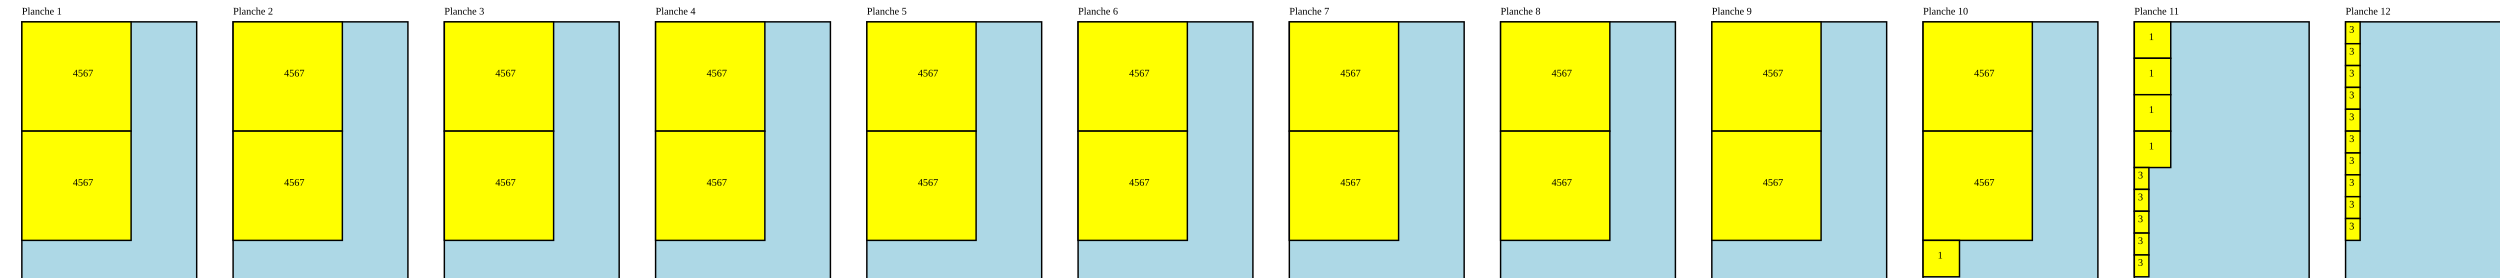
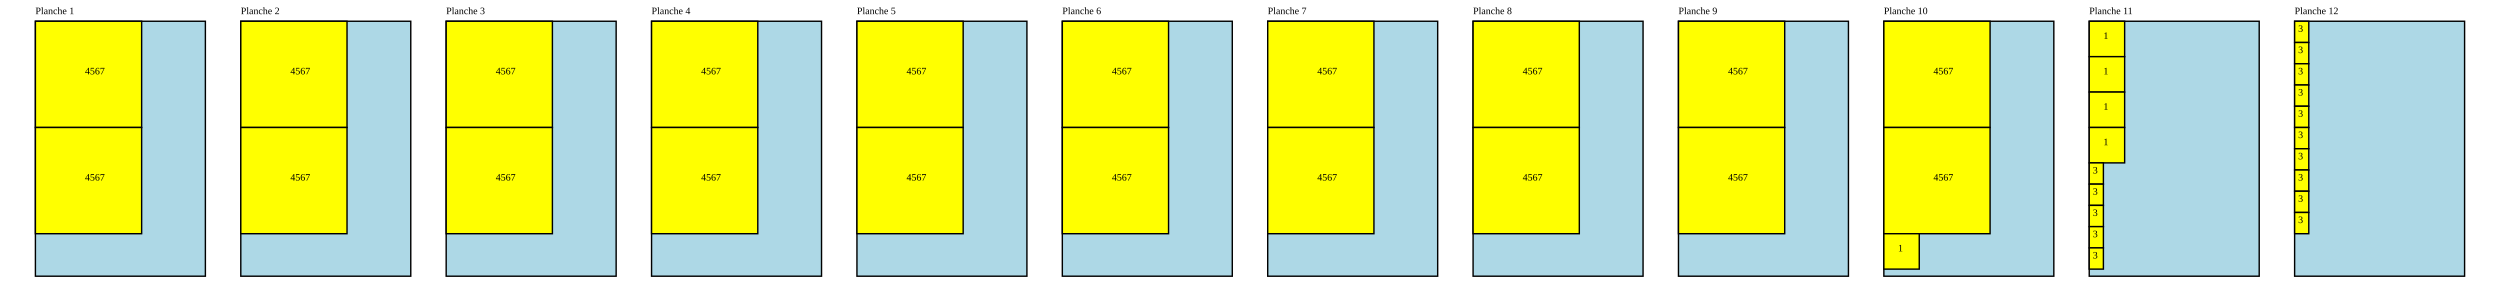
- <svg xmlns="http://www.w3.org/2000/svg" version="1.1">
-   <text x="30" y="20" style="font-size:14px;color:black;">Planche 1</text>
-   <rect width="240" height="360" x="30" y="30" style="fill:lightblue; stroke:black; stroke-width:2px;" />
-   <rect width="150" height="150" x="30" y="30" style="fill:yellow; stroke:black; stroke-width:2px;" />
-   <text x="100" y="105" style="font-size:14px;color:black;">4567</text>
-   <rect width="150" height="150" x="30" y="180" style="fill:yellow; stroke:black; stroke-width:2px;" />
-   <text x="100" y="255" style="font-size:14px;color:black;">4567</text>
-   <text x="320" y="20" style="font-size:14px;color:black;">Planche 2</text>
-   <rect width="240" height="360" x="320" y="30" style="fill:lightblue; stroke:black; stroke-width:2px;" />
-   <rect width="150" height="150" x="320" y="30" style="fill:yellow; stroke:black; stroke-width:2px;" />
-   <text x="390" y="105" style="font-size:14px;color:black;">4567</text>
-   <rect width="150" height="150" x="320" y="180" style="fill:yellow; stroke:black; stroke-width:2px;" />
-   <text x="390" y="255" style="font-size:14px;color:black;">4567</text>
-   <text x="610" y="20" style="font-size:14px;color:black;">Planche 3</text>
-   <rect width="240" height="360" x="610" y="30" style="fill:lightblue; stroke:black; stroke-width:2px;" />
-   <rect width="150" height="150" x="610" y="30" style="fill:yellow; stroke:black; stroke-width:2px;" />
-   <text x="680" y="105" style="font-size:14px;color:black;">4567</text>
-   <rect width="150" height="150" x="610" y="180" style="fill:yellow; stroke:black; stroke-width:2px;" />
-   <text x="680" y="255" style="font-size:14px;color:black;">4567</text>
-   <text x="900" y="20" style="font-size:14px;color:black;">Planche 4</text>
-   <rect width="240" height="360" x="900" y="30" style="fill:lightblue; stroke:black; stroke-width:2px;" />
-   <rect width="150" height="150" x="900" y="30" style="fill:yellow; stroke:black; stroke-width:2px;" />
-   <text x="970" y="105" style="font-size:14px;color:black;">4567</text>
-   <rect width="150" height="150" x="900" y="180" style="fill:yellow; stroke:black; stroke-width:2px;" />
-   <text x="970" y="255" style="font-size:14px;color:black;">4567</text>
-   <text x="1190" y="20" style="font-size:14px;color:black;">Planche 5</text>
-   <rect width="240" height="360" x="1190" y="30" style="fill:lightblue; stroke:black; stroke-width:2px;" />
-   <rect width="150" height="150" x="1190" y="30" style="fill:yellow; stroke:black; stroke-width:2px;" />
-   <text x="1260" y="105" style="font-size:14px;color:black;">4567</text>
-   <rect width="150" height="150" x="1190" y="180" style="fill:yellow; stroke:black; stroke-width:2px;" />
-   <text x="1260" y="255" style="font-size:14px;color:black;">4567</text>
-   <text x="1480" y="20" style="font-size:14px;color:black;">Planche 6</text>
-   <rect width="240" height="360" x="1480" y="30" style="fill:lightblue; stroke:black; stroke-width:2px;" />
-   <rect width="150" height="150" x="1480" y="30" style="fill:yellow; stroke:black; stroke-width:2px;" />
-   <text x="1550" y="105" style="font-size:14px;color:black;">4567</text>
-   <rect width="150" height="150" x="1480" y="180" style="fill:yellow; stroke:black; stroke-width:2px;" />
-   <text x="1550" y="255" style="font-size:14px;color:black;">4567</text>
-   <text x="1770" y="20" style="font-size:14px;color:black;">Planche 7</text>
-   <rect width="240" height="360" x="1770" y="30" style="fill:lightblue; stroke:black; stroke-width:2px;" />
-   <rect width="150" height="150" x="1770" y="30" style="fill:yellow; stroke:black; stroke-width:2px;" />
-   <text x="1840" y="105" style="font-size:14px;color:black;">4567</text>
-   <rect width="150" height="150" x="1770" y="180" style="fill:yellow; stroke:black; stroke-width:2px;" />
-   <text x="1840" y="255" style="font-size:14px;color:black;">4567</text>
-   <text x="2060" y="20" style="font-size:14px;color:black;">Planche 8</text>
-   <rect width="240" height="360" x="2060" y="30" style="fill:lightblue; stroke:black; stroke-width:2px;" />
-   <rect width="150" height="150" x="2060" y="30" style="fill:yellow; stroke:black; stroke-width:2px;" />
-   <text x="2130" y="105" style="font-size:14px;color:black;">4567</text>
-   <rect width="150" height="150" x="2060" y="180" style="fill:yellow; stroke:black; stroke-width:2px;" />
-   <text x="2130" y="255" style="font-size:14px;color:black;">4567</text>
-   <text x="2350" y="20" style="font-size:14px;color:black;">Planche 9</text>
-   <rect width="240" height="360" x="2350" y="30" style="fill:lightblue; stroke:black; stroke-width:2px;" />
-   <rect width="150" height="150" x="2350" y="30" style="fill:yellow; stroke:black; stroke-width:2px;" />
-   <text x="2420" y="105" style="font-size:14px;color:black;">4567</text>
-   <rect width="150" height="150" x="2350" y="180" style="fill:yellow; stroke:black; stroke-width:2px;" />
-   <text x="2420" y="255" style="font-size:14px;color:black;">4567</text>
-   <text x="2640" y="20" style="font-size:14px;color:black;">Planche 10</text>
-   <rect width="240" height="360" x="2640" y="30" style="fill:lightblue; stroke:black; stroke-width:2px;" />
-   <rect width="150" height="150" x="2640" y="30" style="fill:yellow; stroke:black; stroke-width:2px;" />
-   <text x="2710" y="105" style="font-size:14px;color:black;">4567</text>
-   <rect width="150" height="150" x="2640" y="180" style="fill:yellow; stroke:black; stroke-width:2px;" />
-   <text x="2710" y="255" style="font-size:14px;color:black;">4567</text>
-   <rect width="50" height="50" x="2640" y="330" style="fill:yellow; stroke:black; stroke-width:2px;" />
-   <text x="2660" y="355" style="font-size:14px;color:black;">1</text>
-   <text x="2930" y="20" style="font-size:14px;color:black;">Planche 11</text>
-   <rect width="240" height="360" x="2930" y="30" style="fill:lightblue; stroke:black; stroke-width:2px;" />
-   <rect width="50" height="50" x="2930" y="30" style="fill:yellow; stroke:black; stroke-width:2px;" />
-   <text x="2950" y="55" style="font-size:14px;color:black;">1</text>
-   <rect width="50" height="50" x="2930" y="80" style="fill:yellow; stroke:black; stroke-width:2px;" />
-   <text x="2950" y="105" style="font-size:14px;color:black;">1</text>
-   <rect width="50" height="50" x="2930" y="130" style="fill:yellow; stroke:black; stroke-width:2px;" />
-   <text x="2950" y="155" style="font-size:14px;color:black;">1</text>
-   <rect width="50" height="50" x="2930" y="180" style="fill:yellow; stroke:black; stroke-width:2px;" />
-   <text x="2950" y="205" style="font-size:14px;color:black;">1</text>
-   <rect width="20" height="30" x="2930" y="230" style="fill:yellow; stroke:black; stroke-width:2px;" />
-   <text x="2935" y="245" style="font-size:14px;color:black;">3</text>
-   <rect width="20" height="30" x="2930" y="260" style="fill:yellow; stroke:black; stroke-width:2px;" />
-   <text x="2935" y="275" style="font-size:14px;color:black;">3</text>
-   <rect width="20" height="30" x="2930" y="290" style="fill:yellow; stroke:black; stroke-width:2px;" />
-   <text x="2935" y="305" style="font-size:14px;color:black;">3</text>
-   <rect width="20" height="30" x="2930" y="320" style="fill:yellow; stroke:black; stroke-width:2px;" />
-   <text x="2935" y="335" style="font-size:14px;color:black;">3</text>
-   <rect width="20" height="30" x="2930" y="350" style="fill:yellow; stroke:black; stroke-width:2px;" />
-   <text x="2935" y="365" style="font-size:14px;color:black;">3</text>
-   <text x="3220" y="20" style="font-size:14px;color:black;">Planche 12</text>
-   <rect width="240" height="360" x="3220" y="30" style="fill:lightblue; stroke:black; stroke-width:2px;" />
-   <rect width="20" height="30" x="3220" y="30" style="fill:yellow; stroke:black; stroke-width:2px;" />
-   <text x="3225" y="45" style="font-size:14px;color:black;">3</text>
-   <rect width="20" height="30" x="3220" y="60" style="fill:yellow; stroke:black; stroke-width:2px;" />
-   <text x="3225" y="75" style="font-size:14px;color:black;">3</text>
-   <rect width="20" height="30" x="3220" y="90" style="fill:yellow; stroke:black; stroke-width:2px;" />
-   <text x="3225" y="105" style="font-size:14px;color:black;">3</text>
-   <rect width="20" height="30" x="3220" y="120" style="fill:yellow; stroke:black; stroke-width:2px;" />
-   <text x="3225" y="135" style="font-size:14px;color:black;">3</text>
-   <rect width="20" height="30" x="3220" y="150" style="fill:yellow; stroke:black; stroke-width:2px;" />
-   <text x="3225" y="165" style="font-size:14px;color:black;">3</text>
-   <rect width="20" height="30" x="3220" y="180" style="fill:yellow; stroke:black; stroke-width:2px;" />
-   <text x="3225" y="195" style="font-size:14px;color:black;">3</text>
-   <rect width="20" height="30" x="3220" y="210" style="fill:yellow; stroke:black; stroke-width:2px;" />
-   <text x="3225" y="225" style="font-size:14px;color:black;">3</text>
-   <rect width="20" height="30" x="3220" y="240" style="fill:yellow; stroke:black; stroke-width:2px;" />
-   <text x="3225" y="255" style="font-size:14px;color:black;">3</text>
-   <rect width="20" height="30" x="3220" y="270" style="fill:yellow; stroke:black; stroke-width:2px;" />
-   <text x="3225" y="285" style="font-size:14px;color:black;">3</text>
-   <rect width="20" height="30" x="3220" y="300" style="fill:yellow; stroke:black; stroke-width:2px;" />
-   <text x="3225" y="315" style="font-size:14px;color:black;">3</text>
+ <svg xmlns="http://www.w3.org/2000/svg" version="1.1" width="3530" height="420">
+   <text x="50" y="20" style="font-size:14px;color:black;">Planche 1</text>
+   <rect width="240" height="360" x="50" y="30" style="fill:lightblue; stroke:black; stroke-width:2px;" />
+   <rect width="150" height="150" x="50" y="30" style="fill:yellow; stroke:black; stroke-width:2px;" />
+   <text x="120" y="105" style="font-size:14px;color:black;">4567</text>
+   <rect width="150" height="150" x="50" y="180" style="fill:yellow; stroke:black; stroke-width:2px;" />
+   <text x="120" y="255" style="font-size:14px;color:black;">4567</text>
+   <text x="340" y="20" style="font-size:14px;color:black;">Planche 2</text>
+   <rect width="240" height="360" x="340" y="30" style="fill:lightblue; stroke:black; stroke-width:2px;" />
+   <rect width="150" height="150" x="340" y="30" style="fill:yellow; stroke:black; stroke-width:2px;" />
+   <text x="410" y="105" style="font-size:14px;color:black;">4567</text>
+   <rect width="150" height="150" x="340" y="180" style="fill:yellow; stroke:black; stroke-width:2px;" />
+   <text x="410" y="255" style="font-size:14px;color:black;">4567</text>
+   <text x="630" y="20" style="font-size:14px;color:black;">Planche 3</text>
+   <rect width="240" height="360" x="630" y="30" style="fill:lightblue; stroke:black; stroke-width:2px;" />
+   <rect width="150" height="150" x="630" y="30" style="fill:yellow; stroke:black; stroke-width:2px;" />
+   <text x="700" y="105" style="font-size:14px;color:black;">4567</text>
+   <rect width="150" height="150" x="630" y="180" style="fill:yellow; stroke:black; stroke-width:2px;" />
+   <text x="700" y="255" style="font-size:14px;color:black;">4567</text>
+   <text x="920" y="20" style="font-size:14px;color:black;">Planche 4</text>
+   <rect width="240" height="360" x="920" y="30" style="fill:lightblue; stroke:black; stroke-width:2px;" />
+   <rect width="150" height="150" x="920" y="30" style="fill:yellow; stroke:black; stroke-width:2px;" />
+   <text x="990" y="105" style="font-size:14px;color:black;">4567</text>
+   <rect width="150" height="150" x="920" y="180" style="fill:yellow; stroke:black; stroke-width:2px;" />
+   <text x="990" y="255" style="font-size:14px;color:black;">4567</text>
+   <text x="1210" y="20" style="font-size:14px;color:black;">Planche 5</text>
+   <rect width="240" height="360" x="1210" y="30" style="fill:lightblue; stroke:black; stroke-width:2px;" />
+   <rect width="150" height="150" x="1210" y="30" style="fill:yellow; stroke:black; stroke-width:2px;" />
+   <text x="1280" y="105" style="font-size:14px;color:black;">4567</text>
+   <rect width="150" height="150" x="1210" y="180" style="fill:yellow; stroke:black; stroke-width:2px;" />
+   <text x="1280" y="255" style="font-size:14px;color:black;">4567</text>
+   <text x="1500" y="20" style="font-size:14px;color:black;">Planche 6</text>
+   <rect width="240" height="360" x="1500" y="30" style="fill:lightblue; stroke:black; stroke-width:2px;" />
+   <rect width="150" height="150" x="1500" y="30" style="fill:yellow; stroke:black; stroke-width:2px;" />
+   <text x="1570" y="105" style="font-size:14px;color:black;">4567</text>
+   <rect width="150" height="150" x="1500" y="180" style="fill:yellow; stroke:black; stroke-width:2px;" />
+   <text x="1570" y="255" style="font-size:14px;color:black;">4567</text>
+   <text x="1790" y="20" style="font-size:14px;color:black;">Planche 7</text>
+   <rect width="240" height="360" x="1790" y="30" style="fill:lightblue; stroke:black; stroke-width:2px;" />
+   <rect width="150" height="150" x="1790" y="30" style="fill:yellow; stroke:black; stroke-width:2px;" />
+   <text x="1860" y="105" style="font-size:14px;color:black;">4567</text>
+   <rect width="150" height="150" x="1790" y="180" style="fill:yellow; stroke:black; stroke-width:2px;" />
+   <text x="1860" y="255" style="font-size:14px;color:black;">4567</text>
+   <text x="2080" y="20" style="font-size:14px;color:black;">Planche 8</text>
+   <rect width="240" height="360" x="2080" y="30" style="fill:lightblue; stroke:black; stroke-width:2px;" />
+   <rect width="150" height="150" x="2080" y="30" style="fill:yellow; stroke:black; stroke-width:2px;" />
+   <text x="2150" y="105" style="font-size:14px;color:black;">4567</text>
+   <rect width="150" height="150" x="2080" y="180" style="fill:yellow; stroke:black; stroke-width:2px;" />
+   <text x="2150" y="255" style="font-size:14px;color:black;">4567</text>
+   <text x="2370" y="20" style="font-size:14px;color:black;">Planche 9</text>
+   <rect width="240" height="360" x="2370" y="30" style="fill:lightblue; stroke:black; stroke-width:2px;" />
+   <rect width="150" height="150" x="2370" y="30" style="fill:yellow; stroke:black; stroke-width:2px;" />
+   <text x="2440" y="105" style="font-size:14px;color:black;">4567</text>
+   <rect width="150" height="150" x="2370" y="180" style="fill:yellow; stroke:black; stroke-width:2px;" />
+   <text x="2440" y="255" style="font-size:14px;color:black;">4567</text>
+   <text x="2660" y="20" style="font-size:14px;color:black;">Planche 10</text>
+   <rect width="240" height="360" x="2660" y="30" style="fill:lightblue; stroke:black; stroke-width:2px;" />
+   <rect width="150" height="150" x="2660" y="30" style="fill:yellow; stroke:black; stroke-width:2px;" />
+   <text x="2730" y="105" style="font-size:14px;color:black;">4567</text>
+   <rect width="150" height="150" x="2660" y="180" style="fill:yellow; stroke:black; stroke-width:2px;" />
+   <text x="2730" y="255" style="font-size:14px;color:black;">4567</text>
+   <rect width="50" height="50" x="2660" y="330" style="fill:yellow; stroke:black; stroke-width:2px;" />
+   <text x="2680" y="355" style="font-size:14px;color:black;">1</text>
+   <text x="2950" y="20" style="font-size:14px;color:black;">Planche 11</text>
+   <rect width="240" height="360" x="2950" y="30" style="fill:lightblue; stroke:black; stroke-width:2px;" />
+   <rect width="50" height="50" x="2950" y="30" style="fill:yellow; stroke:black; stroke-width:2px;" />
+   <text x="2970" y="55" style="font-size:14px;color:black;">1</text>
+   <rect width="50" height="50" x="2950" y="80" style="fill:yellow; stroke:black; stroke-width:2px;" />
+   <text x="2970" y="105" style="font-size:14px;color:black;">1</text>
+   <rect width="50" height="50" x="2950" y="130" style="fill:yellow; stroke:black; stroke-width:2px;" />
+   <text x="2970" y="155" style="font-size:14px;color:black;">1</text>
+   <rect width="50" height="50" x="2950" y="180" style="fill:yellow; stroke:black; stroke-width:2px;" />
+   <text x="2970" y="205" style="font-size:14px;color:black;">1</text>
+   <rect width="20" height="30" x="2950" y="230" style="fill:yellow; stroke:black; stroke-width:2px;" />
+   <text x="2955" y="245" style="font-size:14px;color:black;">3</text>
+   <rect width="20" height="30" x="2950" y="260" style="fill:yellow; stroke:black; stroke-width:2px;" />
+   <text x="2955" y="275" style="font-size:14px;color:black;">3</text>
+   <rect width="20" height="30" x="2950" y="290" style="fill:yellow; stroke:black; stroke-width:2px;" />
+   <text x="2955" y="305" style="font-size:14px;color:black;">3</text>
+   <rect width="20" height="30" x="2950" y="320" style="fill:yellow; stroke:black; stroke-width:2px;" />
+   <text x="2955" y="335" style="font-size:14px;color:black;">3</text>
+   <rect width="20" height="30" x="2950" y="350" style="fill:yellow; stroke:black; stroke-width:2px;" />
+   <text x="2955" y="365" style="font-size:14px;color:black;">3</text>
+   <text x="3240" y="20" style="font-size:14px;color:black;">Planche 12</text>
+   <rect width="240" height="360" x="3240" y="30" style="fill:lightblue; stroke:black; stroke-width:2px;" />
+   <rect width="20" height="30" x="3240" y="30" style="fill:yellow; stroke:black; stroke-width:2px;" />
+   <text x="3245" y="45" style="font-size:14px;color:black;">3</text>
+   <rect width="20" height="30" x="3240" y="60" style="fill:yellow; stroke:black; stroke-width:2px;" />
+   <text x="3245" y="75" style="font-size:14px;color:black;">3</text>
+   <rect width="20" height="30" x="3240" y="90" style="fill:yellow; stroke:black; stroke-width:2px;" />
+   <text x="3245" y="105" style="font-size:14px;color:black;">3</text>
+   <rect width="20" height="30" x="3240" y="120" style="fill:yellow; stroke:black; stroke-width:2px;" />
+   <text x="3245" y="135" style="font-size:14px;color:black;">3</text>
+   <rect width="20" height="30" x="3240" y="150" style="fill:yellow; stroke:black; stroke-width:2px;" />
+   <text x="3245" y="165" style="font-size:14px;color:black;">3</text>
+   <rect width="20" height="30" x="3240" y="180" style="fill:yellow; stroke:black; stroke-width:2px;" />
+   <text x="3245" y="195" style="font-size:14px;color:black;">3</text>
+   <rect width="20" height="30" x="3240" y="210" style="fill:yellow; stroke:black; stroke-width:2px;" />
+   <text x="3245" y="225" style="font-size:14px;color:black;">3</text>
+   <rect width="20" height="30" x="3240" y="240" style="fill:yellow; stroke:black; stroke-width:2px;" />
+   <text x="3245" y="255" style="font-size:14px;color:black;">3</text>
+   <rect width="20" height="30" x="3240" y="270" style="fill:yellow; stroke:black; stroke-width:2px;" />
+   <text x="3245" y="285" style="font-size:14px;color:black;">3</text>
+   <rect width="20" height="30" x="3240" y="300" style="fill:yellow; stroke:black; stroke-width:2px;" />
+   <text x="3245" y="315" style="font-size:14px;color:black;">3</text>
</svg>
